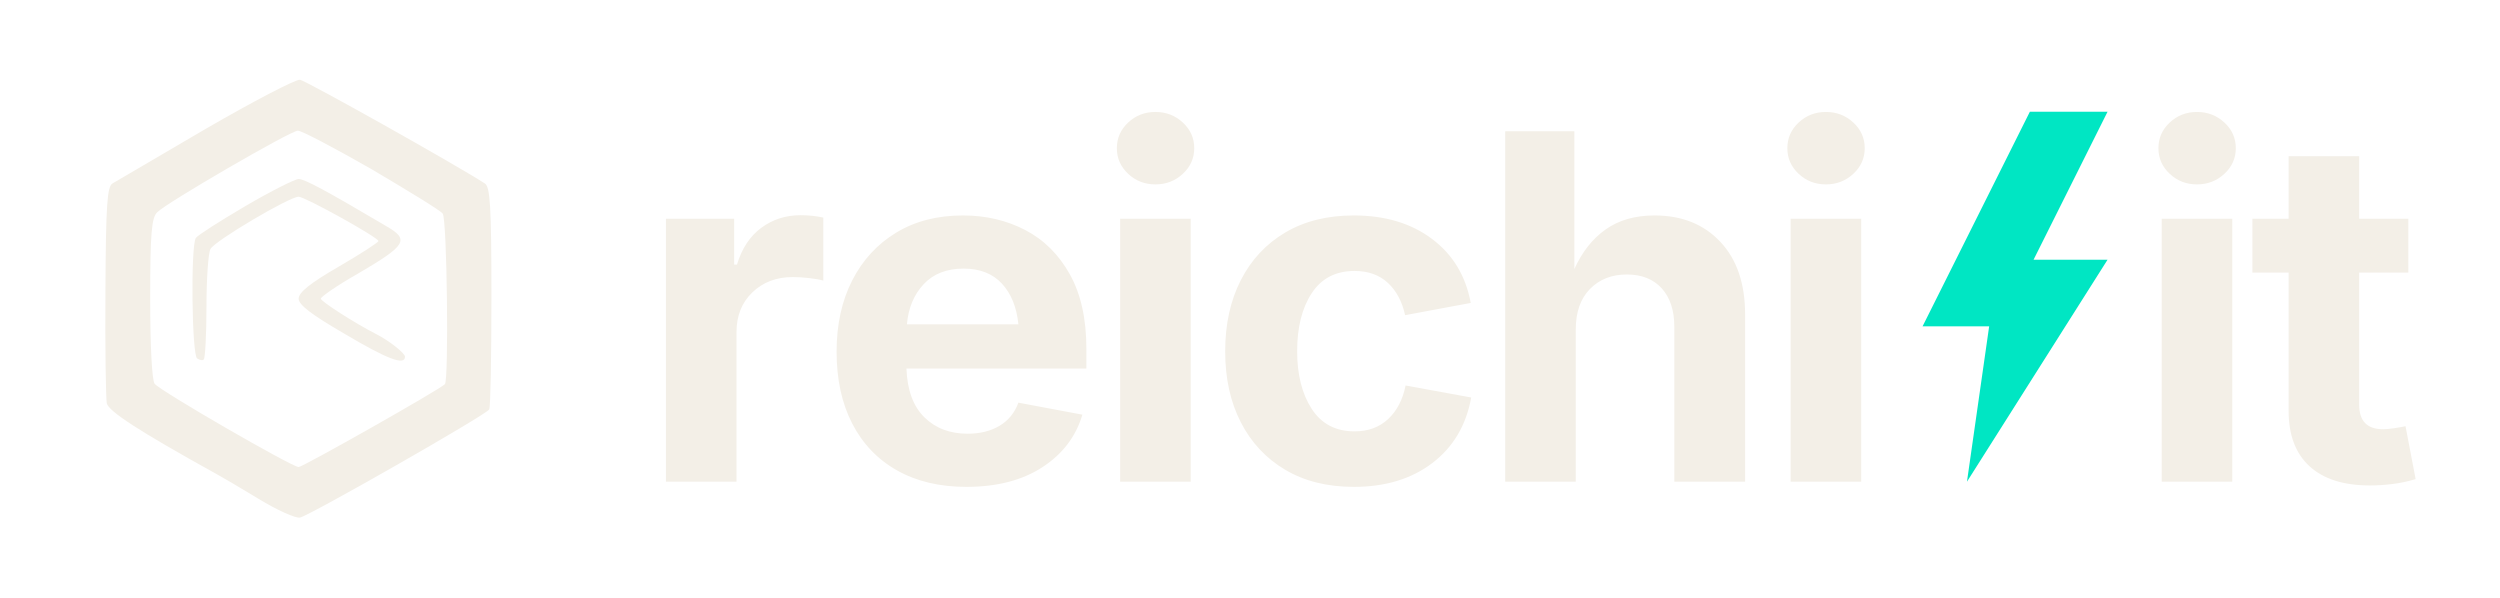
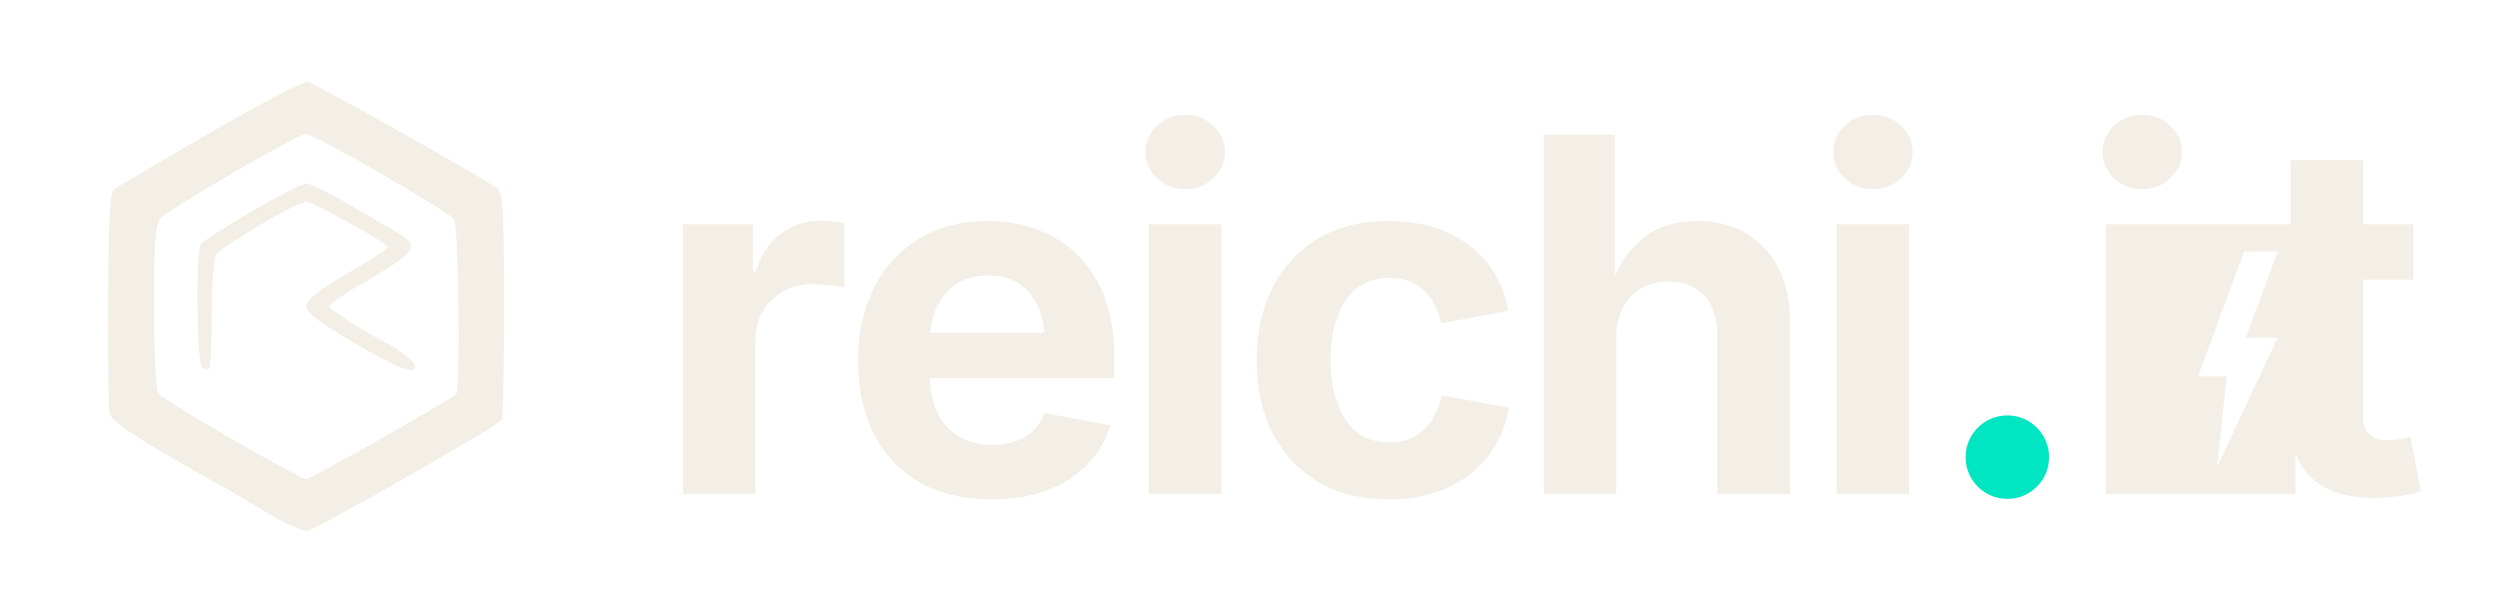
- <svg xmlns="http://www.w3.org/2000/svg" viewBox="0 0 519 124" width="519" height="124" role="img" aria-label="reichi.it">
+ <svg xmlns="http://www.w3.org/2000/svg" viewBox="0 0 506 124" width="506" height="124" role="img" aria-label="reichi.it">
  <g transform="translate(16.00 108.00) scale(0.092 -0.092)" fill="#f3efe7">
    <path d="M290 883 c-107 -63 -202 -118 -210 -123 -12 -7 -15 -47 -16 -242 -1 -128 1 -242 3 -254 4 -18 71 -62 248 -160 11 -6 54 -31 95 -56 41 -25 83 -44 93 -42 19 3 419 231 427 244 3 5 5 119 5 255 0 206 -3 248 -15 255 -70 45 -402 231 -417 234 -10 1 -106 -49 -213 -111z m373 -90 c83 -49 157 -94 162 -101 10 -13 14 -376 5 -385 -13 -13 -321 -187 -330 -187 -15 0 -313 172 -325 188 -6 8 -10 85 -10 192 0 147 3 183 16 195 20 21 301 184 317 184 7 1 81 -38 165 -86z" />
    <path d="M380 709 c-58 -34 -108 -66 -112 -72 -12 -19 -9 -265 3 -272 6 -4 13 -5 15 -2 3 3 6 56 6 119 0 62 4 121 9 130 9 18 178 118 199 118 14 0 180 -92 180 -100 0 -3 -40 -29 -90 -58 -64 -37 -90 -58 -90 -72 0 -14 29 -36 103 -79 96 -57 137 -73 137 -52 0 8 -37 37 -65 51 -49 25 -125 74 -125 80 0 4 37 30 83 56 111 65 118 77 64 108 -137 81 -184 106 -197 106 -8 0 -62 -27 -120 -61z" />
  </g>
  <path fill="#f3efe7" d="M138.25 100.0V45.41H152.41V54.932H152.996Q154.51 49.902 158.05 47.29Q161.59 44.678 166.18 44.678Q168.67 44.678 170.916 45.166V58.252Q169.939 57.959 168.06 57.739Q166.18 57.52 164.568 57.52Q159.49 57.52 156.194 60.693Q152.898 63.867 152.898 68.945V100.0ZM200.631 101.074Q192.281 101.074 186.227 97.656Q180.172 94.238 176.925 87.939Q173.678 81.641 173.678 72.998Q173.678 64.551 176.925 58.203Q180.172 51.855 186.056 48.291Q191.939 44.727 199.898 44.727Q207.027 44.727 212.838 47.754Q218.648 50.781 222.091 56.934Q225.533 63.086 225.533 72.412V76.514H188.18Q188.424 83.203 191.891 86.621Q195.357 90.039 200.875 90.039Q204.732 90.039 207.491 88.403Q210.25 86.768 211.422 83.594L224.703 86.084Q222.701 92.871 216.427 96.973Q210.152 101.074 200.631 101.074ZM188.277 67.334H211.422Q210.885 62.012 208.004 58.887Q205.123 55.762 200.045 55.762Q194.771 55.762 191.744 59.009Q188.717 62.256 188.277 67.334ZM232.543 100.0V45.41H247.191V100.0ZM239.867 38.281Q236.547 38.281 234.203 36.084Q231.859 33.887 231.859 30.762Q231.859 27.637 234.203 25.439Q236.547 23.242 239.867 23.242Q243.188 23.242 245.556 25.439Q247.924 27.637 247.924 30.762Q247.924 33.887 245.556 36.084Q243.188 38.281 239.867 38.281ZM281.057 101.074Q272.805 101.074 266.823 97.534Q260.842 93.994 257.595 87.671Q254.348 81.348 254.348 72.949Q254.348 64.502 257.595 58.154Q260.842 51.807 266.823 48.267Q272.805 44.727 281.057 44.727Q290.773 44.727 297.268 49.585Q303.762 54.443 305.324 62.891L291.701 65.43Q290.773 61.182 288.112 58.716Q285.451 56.25 281.203 56.25Q275.344 56.25 272.316 60.864Q269.289 65.479 269.289 72.9Q269.289 80.225 272.316 84.888Q275.344 89.551 281.203 89.551Q285.451 89.551 288.186 86.987Q290.92 84.424 291.799 80.029L305.422 82.52Q303.859 91.162 297.365 96.118Q290.871 101.074 281.057 101.074ZM327.129 68.408V100.0H312.48V27.246H326.836V55.859Q329.229 50.537 333.33 47.632Q337.432 44.727 343.486 44.727Q351.982 44.727 357.134 50.195Q362.285 55.664 362.285 65.283V100.0H347.588V67.822Q347.588 62.744 344.976 59.863Q342.363 56.982 337.725 56.982Q333.037 56.982 330.083 59.985Q327.129 62.988 327.129 68.408ZM371.736 100.0V45.41H386.385V100.0ZM379.061 38.281Q375.74 38.281 373.396 36.084Q371.053 33.887 371.053 30.762Q371.053 27.637 373.396 25.439Q375.74 23.242 379.061 23.242Q382.381 23.242 384.749 25.439Q387.117 27.637 387.117 30.762Q387.117 33.887 384.749 36.084Q382.381 38.281 379.061 38.281Z" />
-   <path transform="translate(397.59 23.20) scale(0.768)" d="M31 0H52L32 40H52L14 100L20 58H2Z" fill="#00e6c3" />
-   <path fill="#f3efe7" d="M448.772 100.0V45.41H463.42V100.0ZM456.096 38.281Q452.776 38.281 450.432 36.084Q448.088 33.887 448.088 30.762Q448.088 27.637 450.432 25.439Q452.776 23.242 456.096 23.242Q459.416 23.242 461.785 25.439Q464.153 27.637 464.153 30.762Q464.153 33.887 461.785 36.084Q459.416 38.281 456.096 38.281ZM499.971 45.41V56.592H489.766V84.033Q489.766 89.111 494.747 89.111Q495.577 89.111 497.066 88.892Q498.555 88.672 499.385 88.477L501.485 99.463Q499.043 100.195 496.626 100.488Q494.209 100.781 492.012 100.781Q483.809 100.781 479.463 96.802Q475.118 92.822 475.118 85.303V56.592H467.598V45.41H475.118V32.422H489.766V45.41Z" />
+   <circle cx="406.29" cy="92.53" r="8.45" fill="#00e6c3" />
+   <path fill="#f3efe7" d="M426.234 100.0V45.41H463.615V32.422H478.264V45.41H488.469V56.592H478.264V84.033Q478.264 89.111 483.244 89.111Q484.074 89.111 485.563 88.892Q487.053 88.672 487.883 88.477L489.982 99.463Q487.541 100.195 485.124 100.488Q482.707 100.781 480.51 100.781Q472.307 100.781 467.961 96.802Q465.7 94.731 464.615 91.702V100.0ZM454.228 50.91 444.874 76.192H450.68L448.744 94.5L461.002 68.346H454.551L461.002 50.91ZM433.559 38.281Q430.238 38.281 427.895 36.084Q425.551 33.887 425.551 30.762Q425.551 27.637 427.895 25.439Q430.238 23.242 433.559 23.242Q436.879 23.242 439.247 25.439Q441.615 27.637 441.615 30.762Q441.615 33.887 439.247 36.084Q436.879 38.281 433.559 38.281Z" />
</svg>
